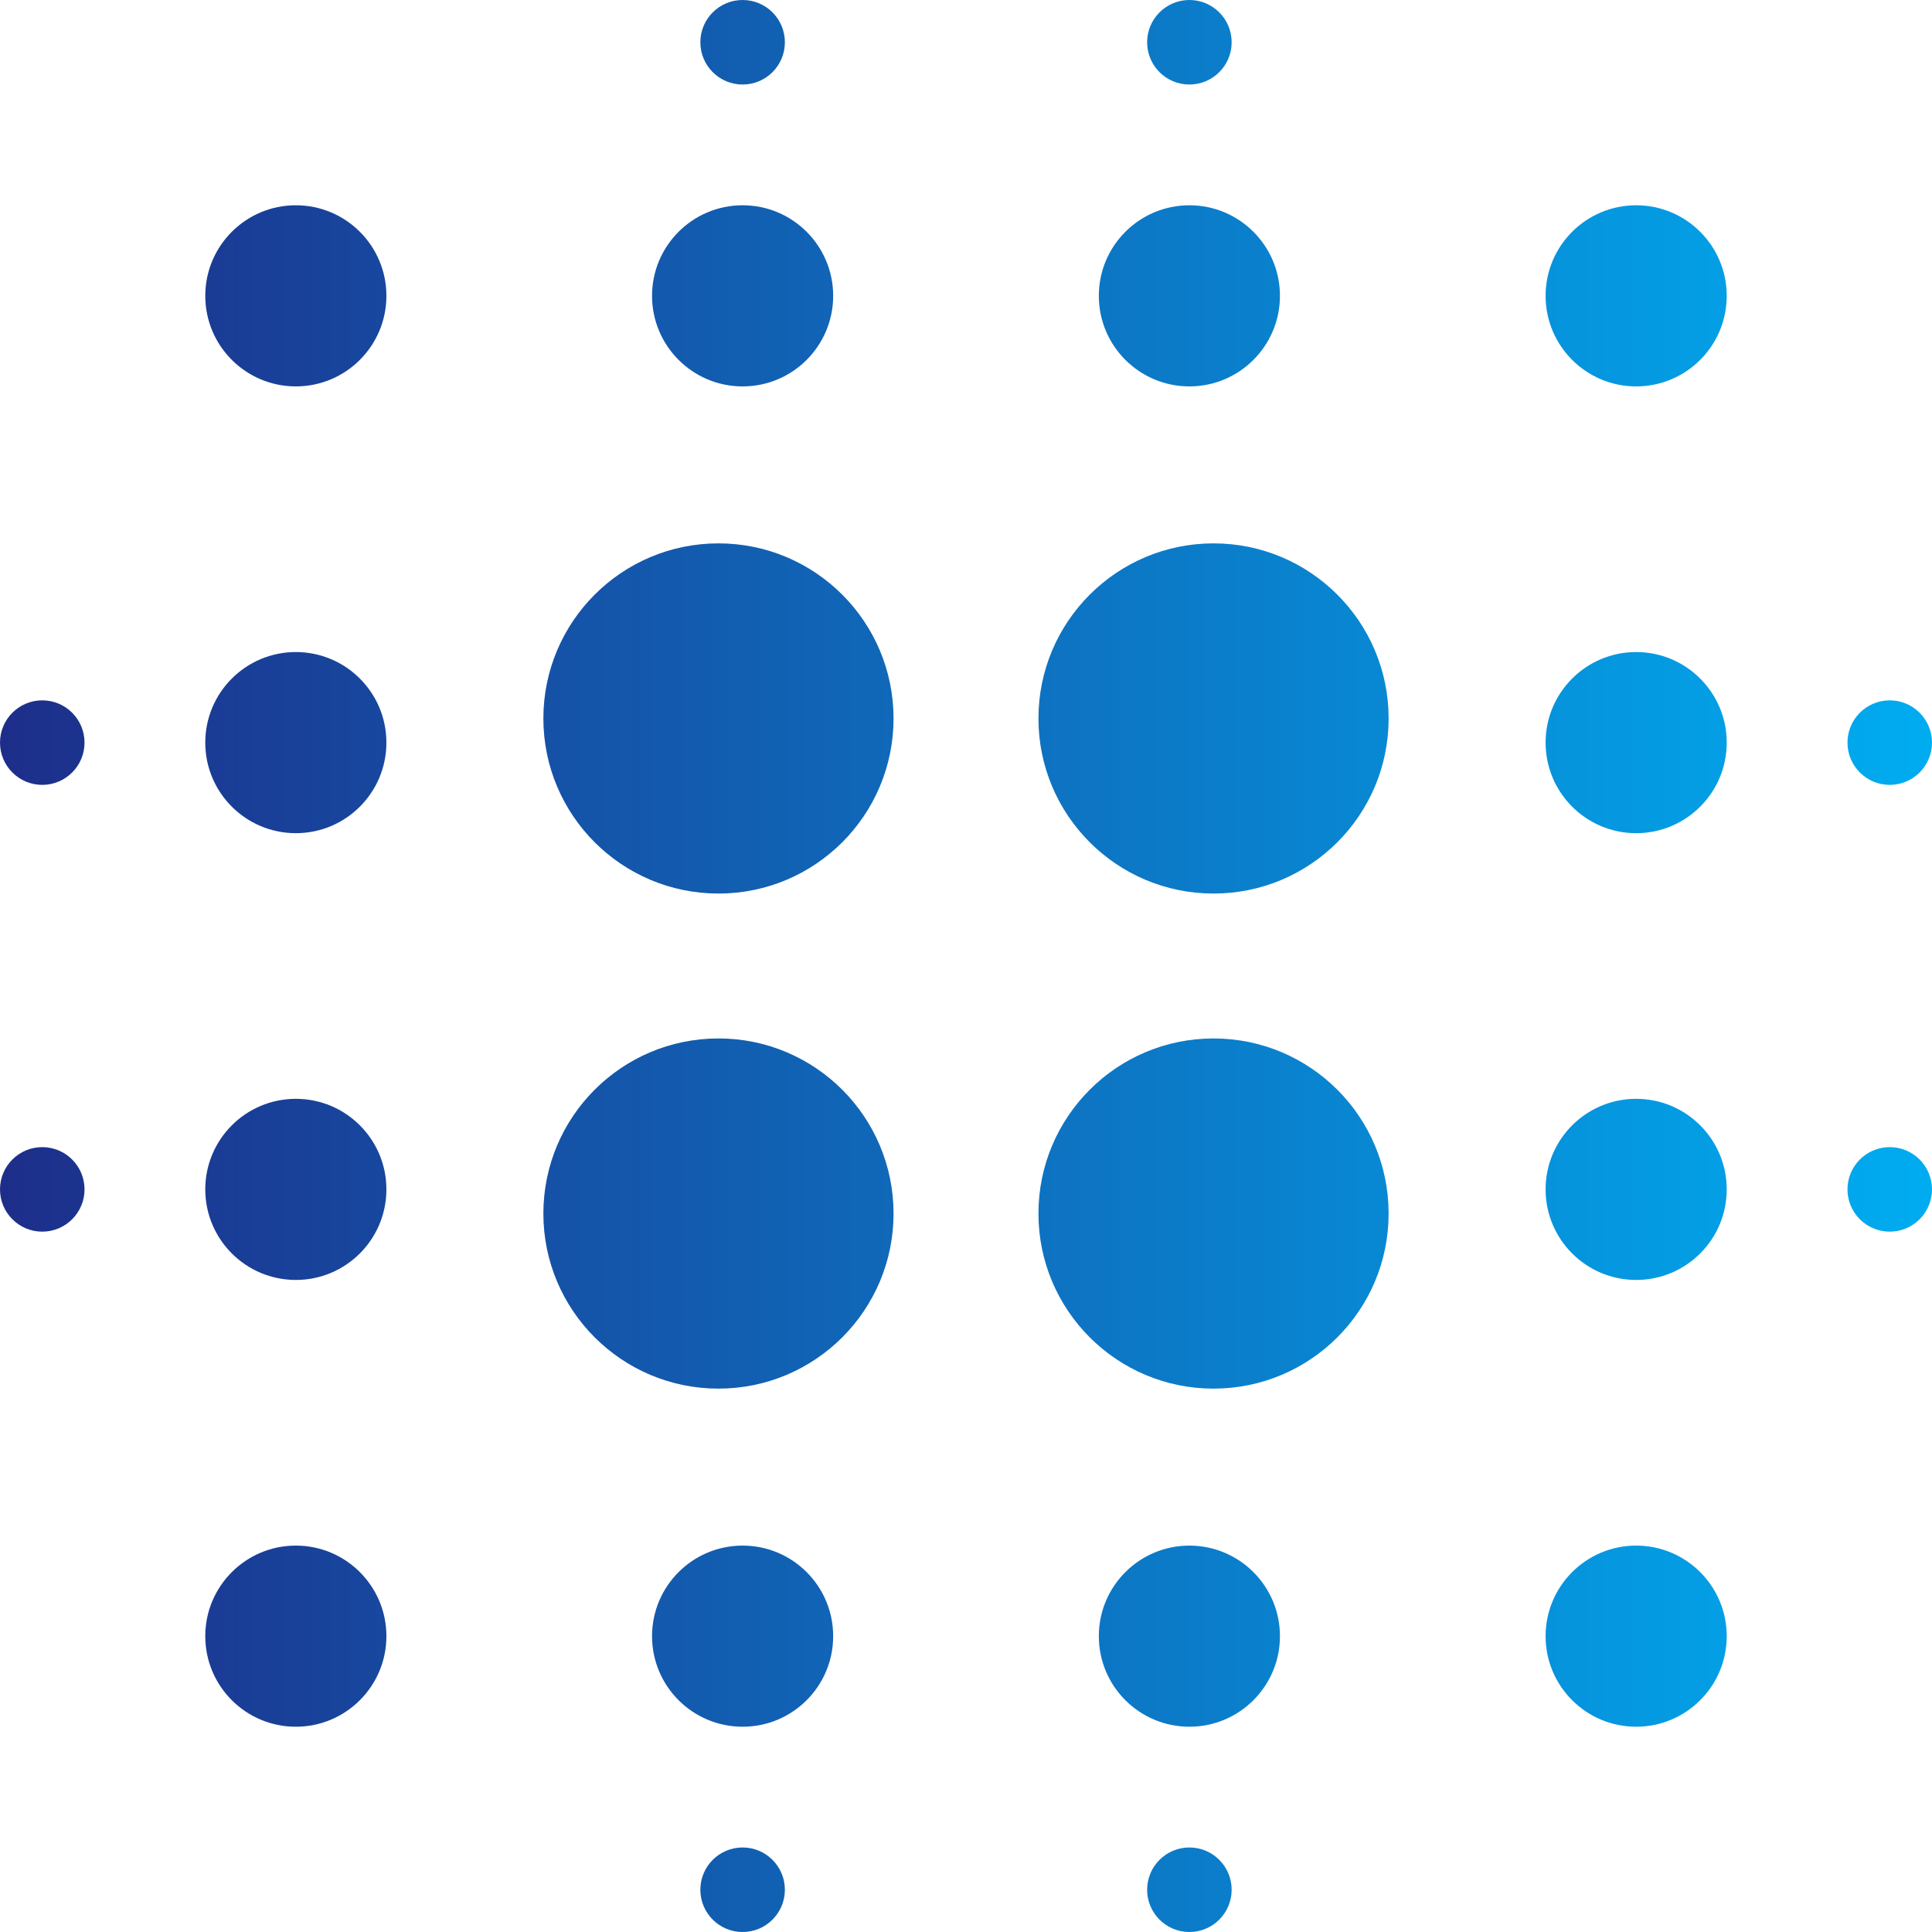
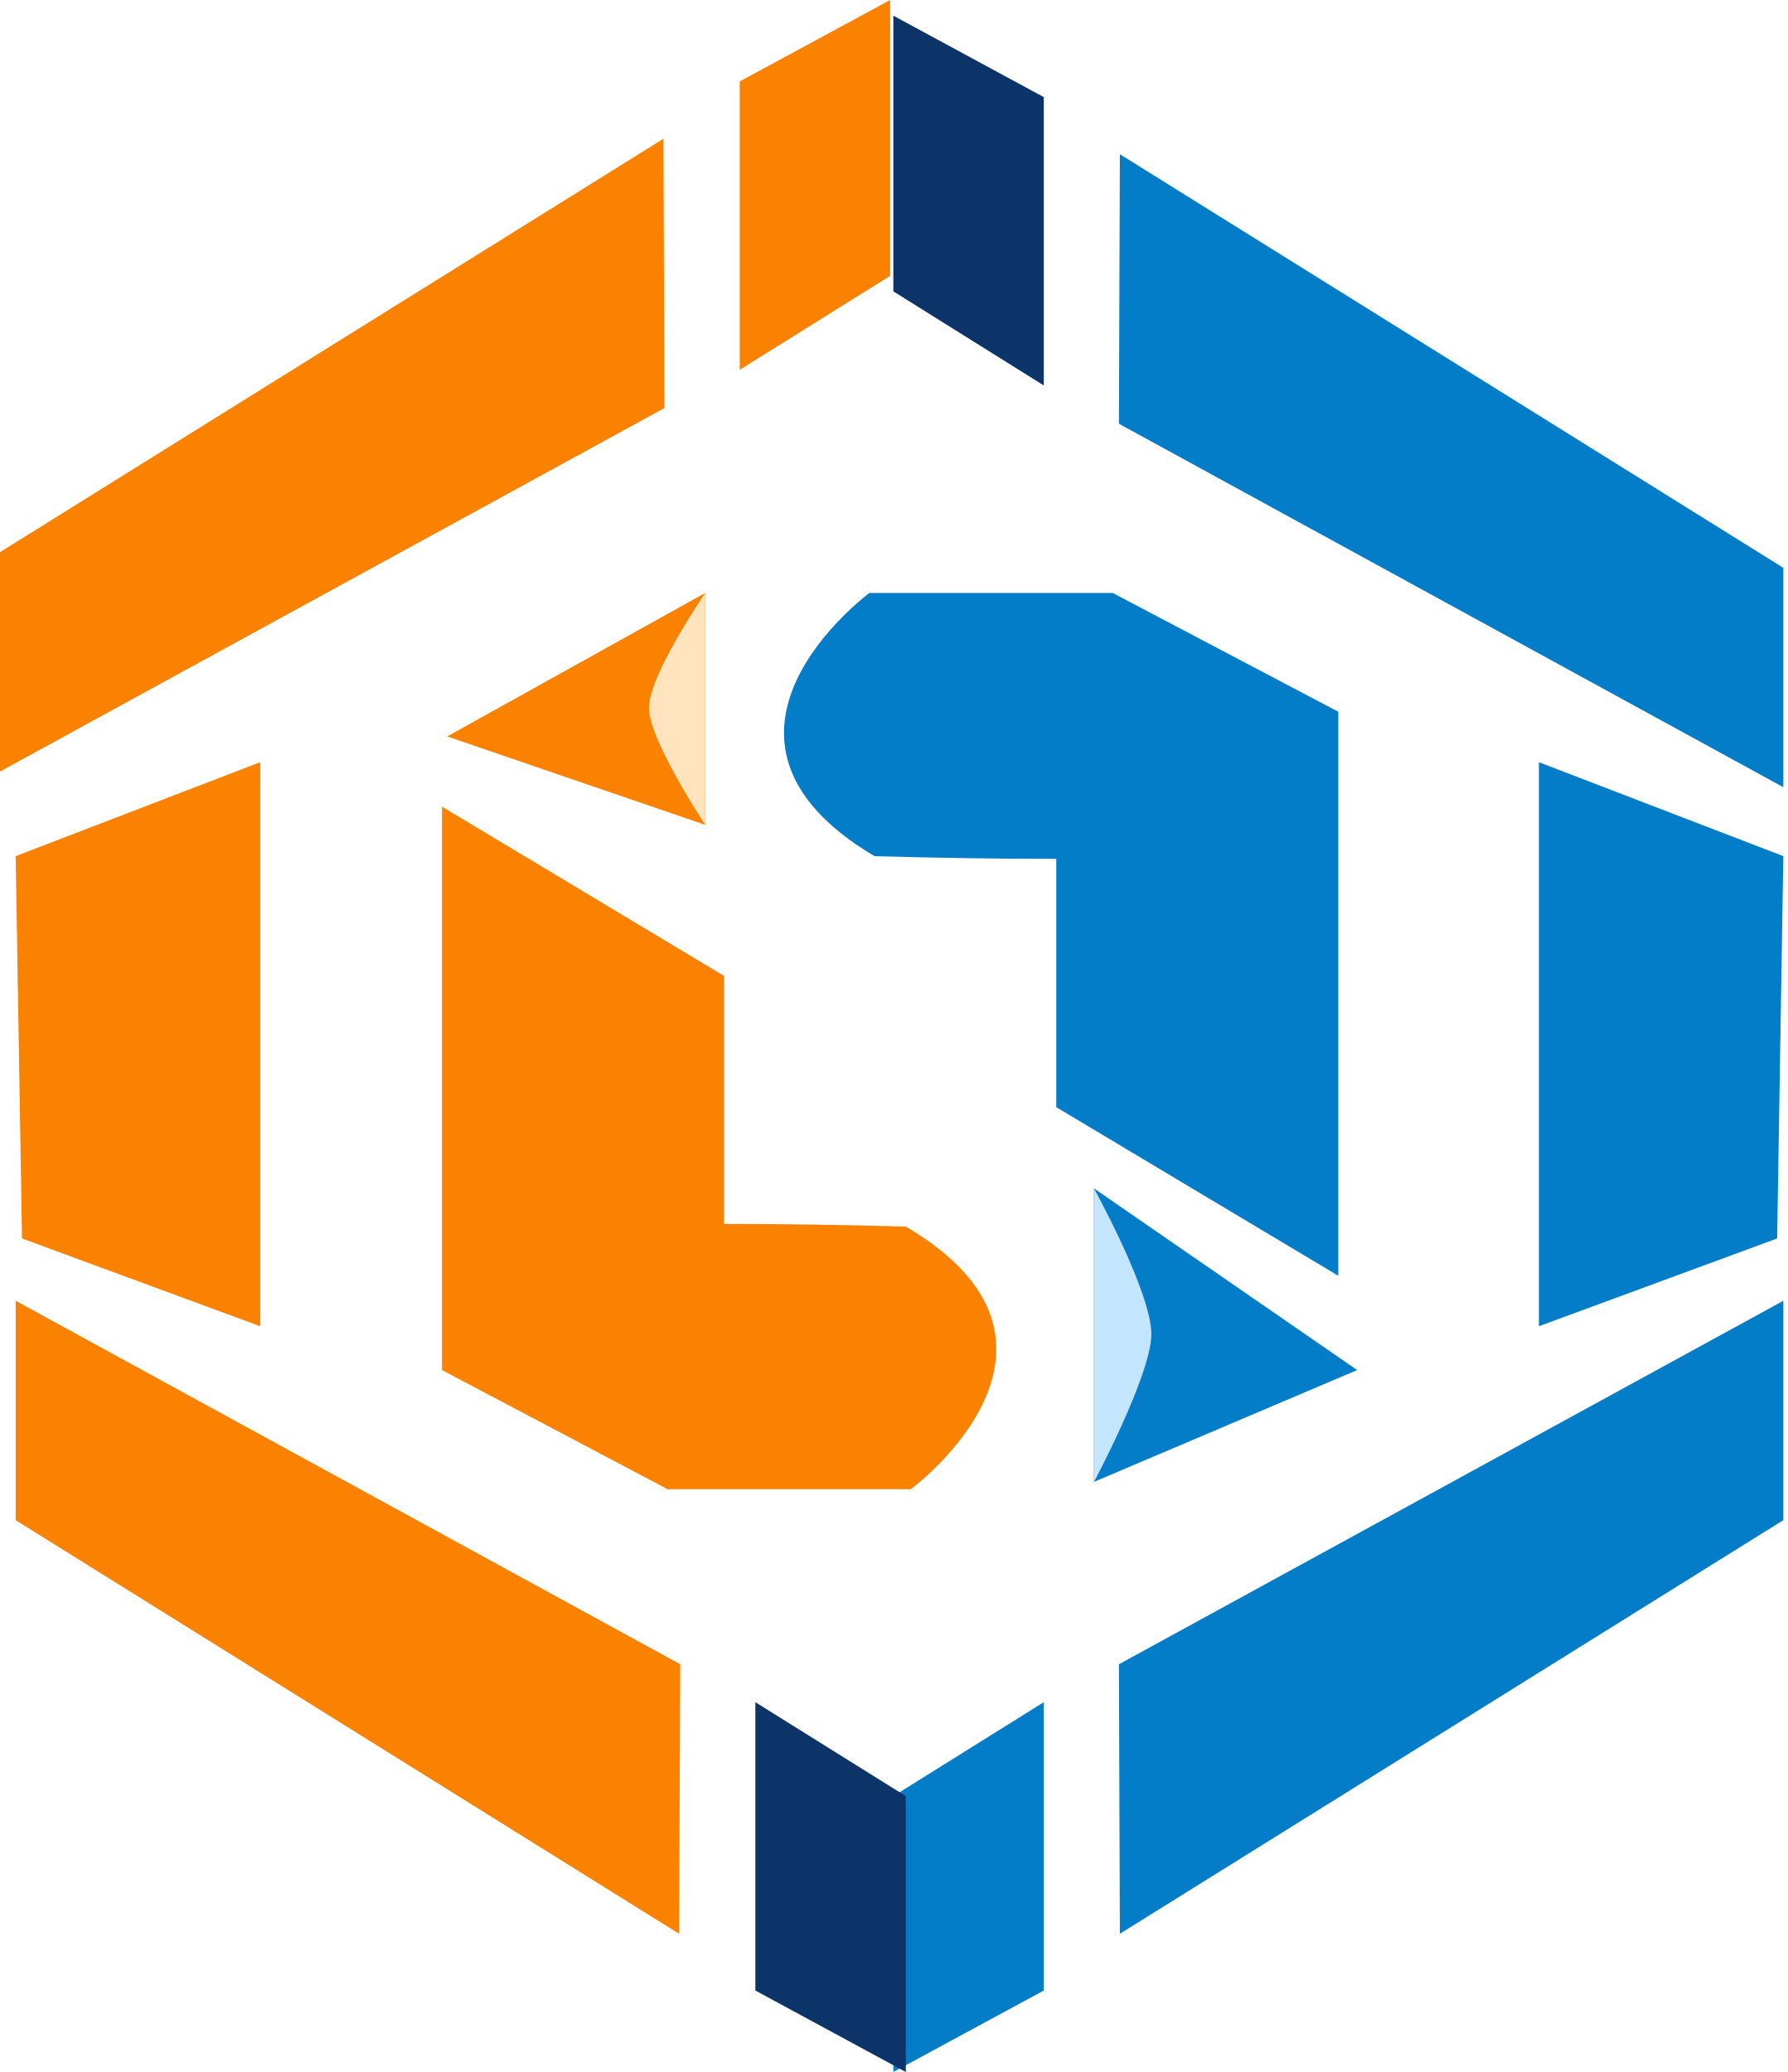
- <svg xmlns="http://www.w3.org/2000/svg" width="160" height="160" viewBox="0 0 160 160" fill="none">
-   <path d="M74 59.5C74 67.508 67.508 74 59.5 74C51.492 74 45 67.508 45 59.5C45 51.492 51.492 45 59.5 45C67.508 45 74 51.492 74 59.5Z" fill="url(#paint0_linear_19_349)" />
-   <path d="M74 100.5C74 108.508 67.508 115 59.5 115C51.492 115 45 108.508 45 100.5C45 92.492 51.492 86 59.5 86C67.508 86 74 92.492 74 100.5Z" fill="url(#paint1_linear_19_349)" />
-   <path d="M115 59.5C115 67.508 108.508 74 100.5 74C92.492 74 86 67.508 86 59.5C86 51.492 92.492 45 100.5 45C108.508 45 115 51.492 115 59.5Z" fill="url(#paint2_linear_19_349)" />
-   <path d="M115 100.5C115 108.508 108.508 115 100.5 115C92.492 115 86 108.508 86 100.5C86 92.492 92.492 86 100.5 86C108.508 86 115 92.492 115 100.5Z" fill="url(#paint3_linear_19_349)" />
-   <path d="M143 24.5C143 28.642 139.642 32 135.5 32C131.358 32 128 28.642 128 24.5C128 20.358 131.358 17 135.5 17C139.642 17 143 20.358 143 24.5Z" fill="url(#paint4_linear_19_349)" />
-   <path d="M143 61.5C143 65.642 139.642 69 135.5 69C131.358 69 128 65.642 128 61.5C128 57.358 131.358 54 135.5 54C139.642 54 143 57.358 143 61.5Z" fill="url(#paint5_linear_19_349)" />
-   <path d="M143 98.5C143 102.642 139.642 106 135.5 106C131.358 106 128 102.642 128 98.5C128 94.358 131.358 91 135.5 91C139.642 91 143 94.358 143 98.5Z" fill="url(#paint6_linear_19_349)" />
-   <path d="M106 24.5C106 28.642 102.642 32 98.5 32C94.358 32 91 28.642 91 24.5C91 20.358 94.358 17 98.5 17C102.642 17 106 20.358 106 24.5Z" fill="url(#paint7_linear_19_349)" />
-   <path d="M69 24.5C69 28.642 65.642 32 61.5 32C57.358 32 54 28.642 54 24.5C54 20.358 57.358 17 61.5 17C65.642 17 69 20.358 69 24.5Z" fill="url(#paint8_linear_19_349)" />
-   <path d="M32 24.5C32 28.642 28.642 32 24.5 32C20.358 32 17 28.642 17 24.5C17 20.358 20.358 17 24.5 17C28.642 17 32 20.358 32 24.5Z" fill="url(#paint9_linear_19_349)" />
-   <path d="M143 135.5C143 139.642 139.642 143 135.5 143C131.358 143 128 139.642 128 135.5C128 131.358 131.358 128 135.5 128C139.642 128 143 131.358 143 135.5Z" fill="url(#paint10_linear_19_349)" />
-   <path d="M106 135.5C106 139.642 102.642 143 98.5 143C94.358 143 91 139.642 91 135.5C91 131.358 94.358 128 98.5 128C102.642 128 106 131.358 106 135.5Z" fill="url(#paint11_linear_19_349)" />
-   <path d="M69 135.5C69 139.642 65.642 143 61.5 143C57.358 143 54 139.642 54 135.5C54 131.358 57.358 128 61.5 128C65.642 128 69 131.358 69 135.5Z" fill="url(#paint12_linear_19_349)" />
-   <path d="M32 135.5C32 139.642 28.642 143 24.5 143C20.358 143 17 139.642 17 135.5C17 131.358 20.358 128 24.5 128C28.642 128 32 131.358 32 135.5Z" fill="url(#paint13_linear_19_349)" />
-   <path d="M32 61.5C32 65.642 28.642 69 24.5 69C20.358 69 17 65.642 17 61.5C17 57.358 20.358 54 24.5 54C28.642 54 32 57.358 32 61.5Z" fill="url(#paint14_linear_19_349)" />
-   <path d="M32 98.5C32 102.642 28.642 106 24.5 106C20.358 106 17 102.642 17 98.5C17 94.358 20.358 91 24.5 91C28.642 91 32 94.358 32 98.5Z" fill="url(#paint15_linear_19_349)" />
-   <path d="M65 3.5C65 5.433 63.433 7 61.5 7C59.567 7 58 5.433 58 3.5C58 1.567 59.567 0 61.5 0C63.433 0 65 1.567 65 3.5Z" fill="url(#paint16_linear_19_349)" />
-   <path d="M102 3.5C102 5.433 100.433 7 98.5 7C96.567 7 95 5.433 95 3.5C95 1.567 96.567 0 98.5 0C100.433 0 102 1.567 102 3.5Z" fill="url(#paint17_linear_19_349)" />
-   <path d="M65 156.5C65 158.433 63.433 160 61.5 160C59.567 160 58 158.433 58 156.5C58 154.567 59.567 153 61.5 153C63.433 153 65 154.567 65 156.5Z" fill="url(#paint18_linear_19_349)" />
-   <path d="M102 156.5C102 158.433 100.433 160 98.5 160C96.567 160 95 158.433 95 156.5C95 154.567 96.567 153 98.5 153C100.433 153 102 154.567 102 156.5Z" fill="url(#paint19_linear_19_349)" />
-   <path d="M156.5 65C154.567 65 153 63.433 153 61.5C153 59.567 154.567 58 156.5 58C158.433 58 160 59.567 160 61.5C160 63.433 158.433 65 156.5 65Z" fill="url(#paint20_linear_19_349)" />
-   <path d="M156.5 102C154.567 102 153 100.433 153 98.5C153 96.567 154.567 95 156.5 95C158.433 95 160 96.567 160 98.5C160 100.433 158.433 102 156.5 102Z" fill="url(#paint21_linear_19_349)" />
-   <path d="M3.5 65C1.567 65 0 63.433 0 61.5C0 59.567 1.567 58 3.5 58C5.433 58 7 59.567 7 61.5C7 63.433 5.433 65 3.5 65Z" fill="url(#paint22_linear_19_349)" />
-   <path d="M3.5 102C1.567 102 0 100.433 0 98.5C0 96.567 1.567 95 3.5 95C5.433 95 7 96.567 7 98.5C7 100.433 5.433 102 3.5 102Z" fill="url(#paint23_linear_19_349)" />
-   <defs>
-     <linearGradient id="paint0_linear_19_349" x1="160" y1="80" x2="0" y2="80" gradientUnits="userSpaceOnUse">
-       <stop stop-color="#00ACF0" />
-       <stop offset="1" stop-color="#1D2E8A" />
-     </linearGradient>
-     <linearGradient id="paint1_linear_19_349" x1="160" y1="80" x2="0" y2="80" gradientUnits="userSpaceOnUse">
-       <stop stop-color="#00ACF0" />
-       <stop offset="1" stop-color="#1D2E8A" />
-     </linearGradient>
-     <linearGradient id="paint2_linear_19_349" x1="160" y1="80" x2="0" y2="80" gradientUnits="userSpaceOnUse">
-       <stop stop-color="#00ACF0" />
-       <stop offset="1" stop-color="#1D2E8A" />
-     </linearGradient>
-     <linearGradient id="paint3_linear_19_349" x1="160" y1="80" x2="0" y2="80" gradientUnits="userSpaceOnUse">
-       <stop stop-color="#00ACF0" />
-       <stop offset="1" stop-color="#1D2E8A" />
-     </linearGradient>
-     <linearGradient id="paint4_linear_19_349" x1="160" y1="80" x2="0" y2="80" gradientUnits="userSpaceOnUse">
-       <stop stop-color="#00ACF0" />
-       <stop offset="1" stop-color="#1D2E8A" />
-     </linearGradient>
-     <linearGradient id="paint5_linear_19_349" x1="160" y1="80" x2="0" y2="80" gradientUnits="userSpaceOnUse">
-       <stop stop-color="#00ACF0" />
-       <stop offset="1" stop-color="#1D2E8A" />
-     </linearGradient>
-     <linearGradient id="paint6_linear_19_349" x1="160" y1="80" x2="0" y2="80" gradientUnits="userSpaceOnUse">
-       <stop stop-color="#00ACF0" />
-       <stop offset="1" stop-color="#1D2E8A" />
-     </linearGradient>
-     <linearGradient id="paint7_linear_19_349" x1="160" y1="80" x2="0" y2="80" gradientUnits="userSpaceOnUse">
-       <stop stop-color="#00ACF0" />
-       <stop offset="1" stop-color="#1D2E8A" />
-     </linearGradient>
-     <linearGradient id="paint8_linear_19_349" x1="160" y1="80" x2="0" y2="80" gradientUnits="userSpaceOnUse">
-       <stop stop-color="#00ACF0" />
-       <stop offset="1" stop-color="#1D2E8A" />
-     </linearGradient>
-     <linearGradient id="paint9_linear_19_349" x1="160" y1="80" x2="0" y2="80" gradientUnits="userSpaceOnUse">
-       <stop stop-color="#00ACF0" />
-       <stop offset="1" stop-color="#1D2E8A" />
-     </linearGradient>
-     <linearGradient id="paint10_linear_19_349" x1="160" y1="80" x2="0" y2="80" gradientUnits="userSpaceOnUse">
-       <stop stop-color="#00ACF0" />
-       <stop offset="1" stop-color="#1D2E8A" />
-     </linearGradient>
-     <linearGradient id="paint11_linear_19_349" x1="160" y1="80" x2="0" y2="80" gradientUnits="userSpaceOnUse">
-       <stop stop-color="#00ACF0" />
-       <stop offset="1" stop-color="#1D2E8A" />
-     </linearGradient>
-     <linearGradient id="paint12_linear_19_349" x1="160" y1="80" x2="0" y2="80" gradientUnits="userSpaceOnUse">
-       <stop stop-color="#00ACF0" />
-       <stop offset="1" stop-color="#1D2E8A" />
-     </linearGradient>
-     <linearGradient id="paint13_linear_19_349" x1="160" y1="80" x2="0" y2="80" gradientUnits="userSpaceOnUse">
-       <stop stop-color="#00ACF0" />
-       <stop offset="1" stop-color="#1D2E8A" />
-     </linearGradient>
-     <linearGradient id="paint14_linear_19_349" x1="160" y1="80" x2="0" y2="80" gradientUnits="userSpaceOnUse">
-       <stop stop-color="#00ACF0" />
-       <stop offset="1" stop-color="#1D2E8A" />
-     </linearGradient>
-     <linearGradient id="paint15_linear_19_349" x1="160" y1="80" x2="0" y2="80" gradientUnits="userSpaceOnUse">
-       <stop stop-color="#00ACF0" />
-       <stop offset="1" stop-color="#1D2E8A" />
-     </linearGradient>
-     <linearGradient id="paint16_linear_19_349" x1="160" y1="80" x2="0" y2="80" gradientUnits="userSpaceOnUse">
-       <stop stop-color="#00ACF0" />
-       <stop offset="1" stop-color="#1D2E8A" />
-     </linearGradient>
-     <linearGradient id="paint17_linear_19_349" x1="160" y1="80" x2="0" y2="80" gradientUnits="userSpaceOnUse">
-       <stop stop-color="#00ACF0" />
-       <stop offset="1" stop-color="#1D2E8A" />
-     </linearGradient>
-     <linearGradient id="paint18_linear_19_349" x1="160" y1="80" x2="0" y2="80" gradientUnits="userSpaceOnUse">
-       <stop stop-color="#00ACF0" />
-       <stop offset="1" stop-color="#1D2E8A" />
-     </linearGradient>
-     <linearGradient id="paint19_linear_19_349" x1="160" y1="80" x2="0" y2="80" gradientUnits="userSpaceOnUse">
-       <stop stop-color="#00ACF0" />
-       <stop offset="1" stop-color="#1D2E8A" />
-     </linearGradient>
-     <linearGradient id="paint20_linear_19_349" x1="160" y1="80" x2="0" y2="80" gradientUnits="userSpaceOnUse">
-       <stop stop-color="#00ACF0" />
-       <stop offset="1" stop-color="#1D2E8A" />
-     </linearGradient>
-     <linearGradient id="paint21_linear_19_349" x1="160" y1="80" x2="0" y2="80" gradientUnits="userSpaceOnUse">
-       <stop stop-color="#00ACF0" />
-       <stop offset="1" stop-color="#1D2E8A" />
-     </linearGradient>
-     <linearGradient id="paint22_linear_19_349" x1="160" y1="80" x2="0" y2="80" gradientUnits="userSpaceOnUse">
-       <stop stop-color="#00ACF0" />
-       <stop offset="1" stop-color="#1D2E8A" />
-     </linearGradient>
-     <linearGradient id="paint23_linear_19_349" x1="160" y1="80" x2="0" y2="80" gradientUnits="userSpaceOnUse">
-       <stop stop-color="#00ACF0" />
-       <stop offset="1" stop-color="#1D2E8A" />
-     </linearGradient>
-   </defs>
+ <svg xmlns="http://www.w3.org/2000/svg" width="138" height="160" viewBox="0 0 138 160" fill="none">
+   <path d="M137.687 60.788L86.389 32.721L86.462 11.908L137.687 43.847V60.788Z" fill="#037DC8" />
+   <path d="M137.21 95.633L118.816 102.412V58.857L137.687 66.112L137.21 95.633Z" fill="#037DC8" />
+   <path d="M137.687 100.447L86.389 128.515L86.462 149.327L137.687 117.388V100.447Z" fill="#037DC8" />
+   <path d="M80.588 153.709L68.973 159.999V138.698L80.588 131.443V153.709Z" fill="#037DC8" />
+   <path d="M80.588 7.499L68.973 1.209V22.498L80.588 29.765V7.499Z" fill="#0C3468" />
+   <path d="M0 59.579L51.298 31.511L51.225 10.711L0 42.638V59.579Z" fill="#FB8200" />
+   <path d="M1.698 95.633L20.092 102.412V58.857L1.209 66.112L1.698 95.633Z" fill="#FB8200" />
+   <path d="M1.209 100.447L52.519 128.515L52.434 149.327L1.209 117.388V100.447Z" fill="#FB8200" />
+   <path d="M58.32 153.709L69.936 159.999V138.698L58.32 131.443V153.709Z" fill="#0C3468" />
+   <path d="M57.113 6.29L68.729 0V21.301L57.113 28.556V6.29Z" fill="#FB8200" />
+   <path d="M70.327 114.994H51.542L34.125 105.797V62.291L55.902 75.36V94.511C60.434 94.511 65.258 94.585 69.936 94.719C85.423 103.818 70.327 114.994 70.327 114.994Z" fill="#FB8200" />
+   <path d="M67.126 45.789H85.911L103.328 54.962V98.516L81.551 85.496V66.321C77.02 66.321 72.195 66.247 67.517 66.113C52.03 56.916 67.126 45.789 67.126 45.789Z" fill="#037DC8" />
+   <path d="M84.459 91.764V114.433L104.783 105.797L84.459 91.764Z" fill="#037DC8" />
+   <path d="M84.459 91.764C84.459 91.764 88.966 99.922 88.893 103.098C88.819 106.274 84.459 114.445 84.459 114.445V91.764Z" fill="#C3E5FE" />
+   <path d="M54.45 45.789V63.695L34.529 56.867L54.45 45.789Z" fill="#FB8200" />
+   <path d="M54.451 45.789C54.451 45.789 50.029 52.226 50.102 54.742C50.176 57.258 54.451 63.695 54.451 63.695V45.789Z" fill="#FFE4BE" />
</svg>
